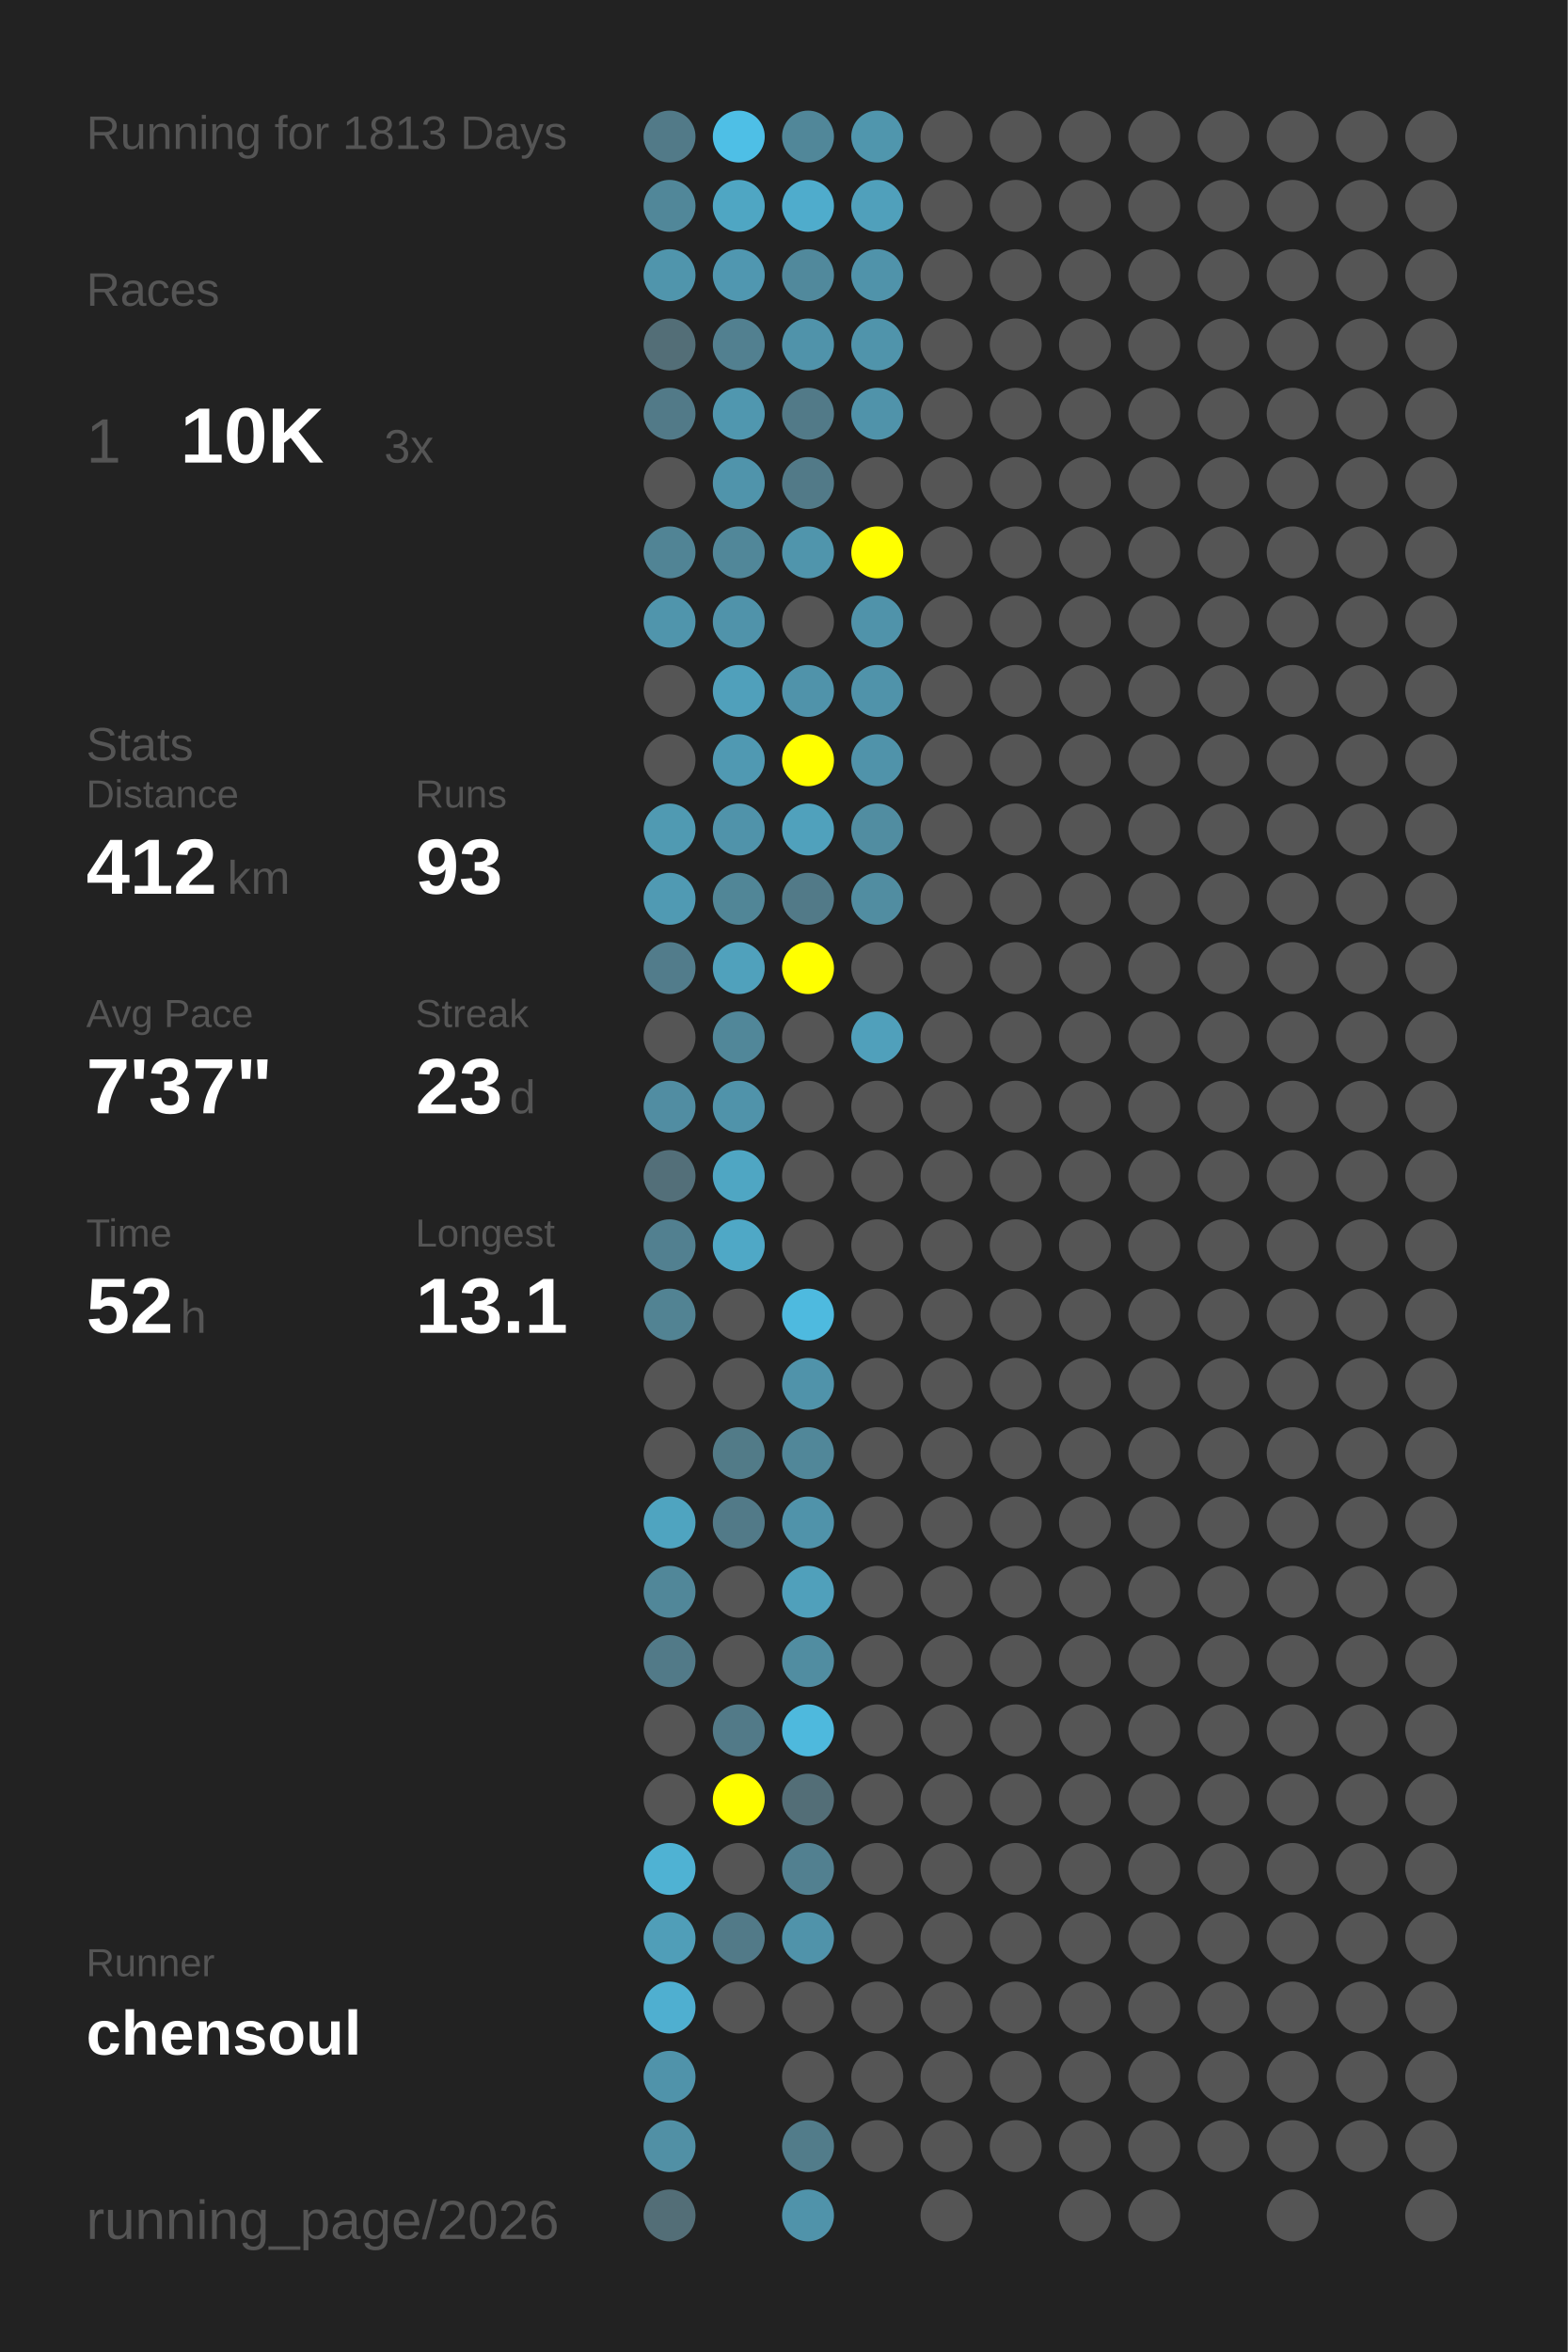
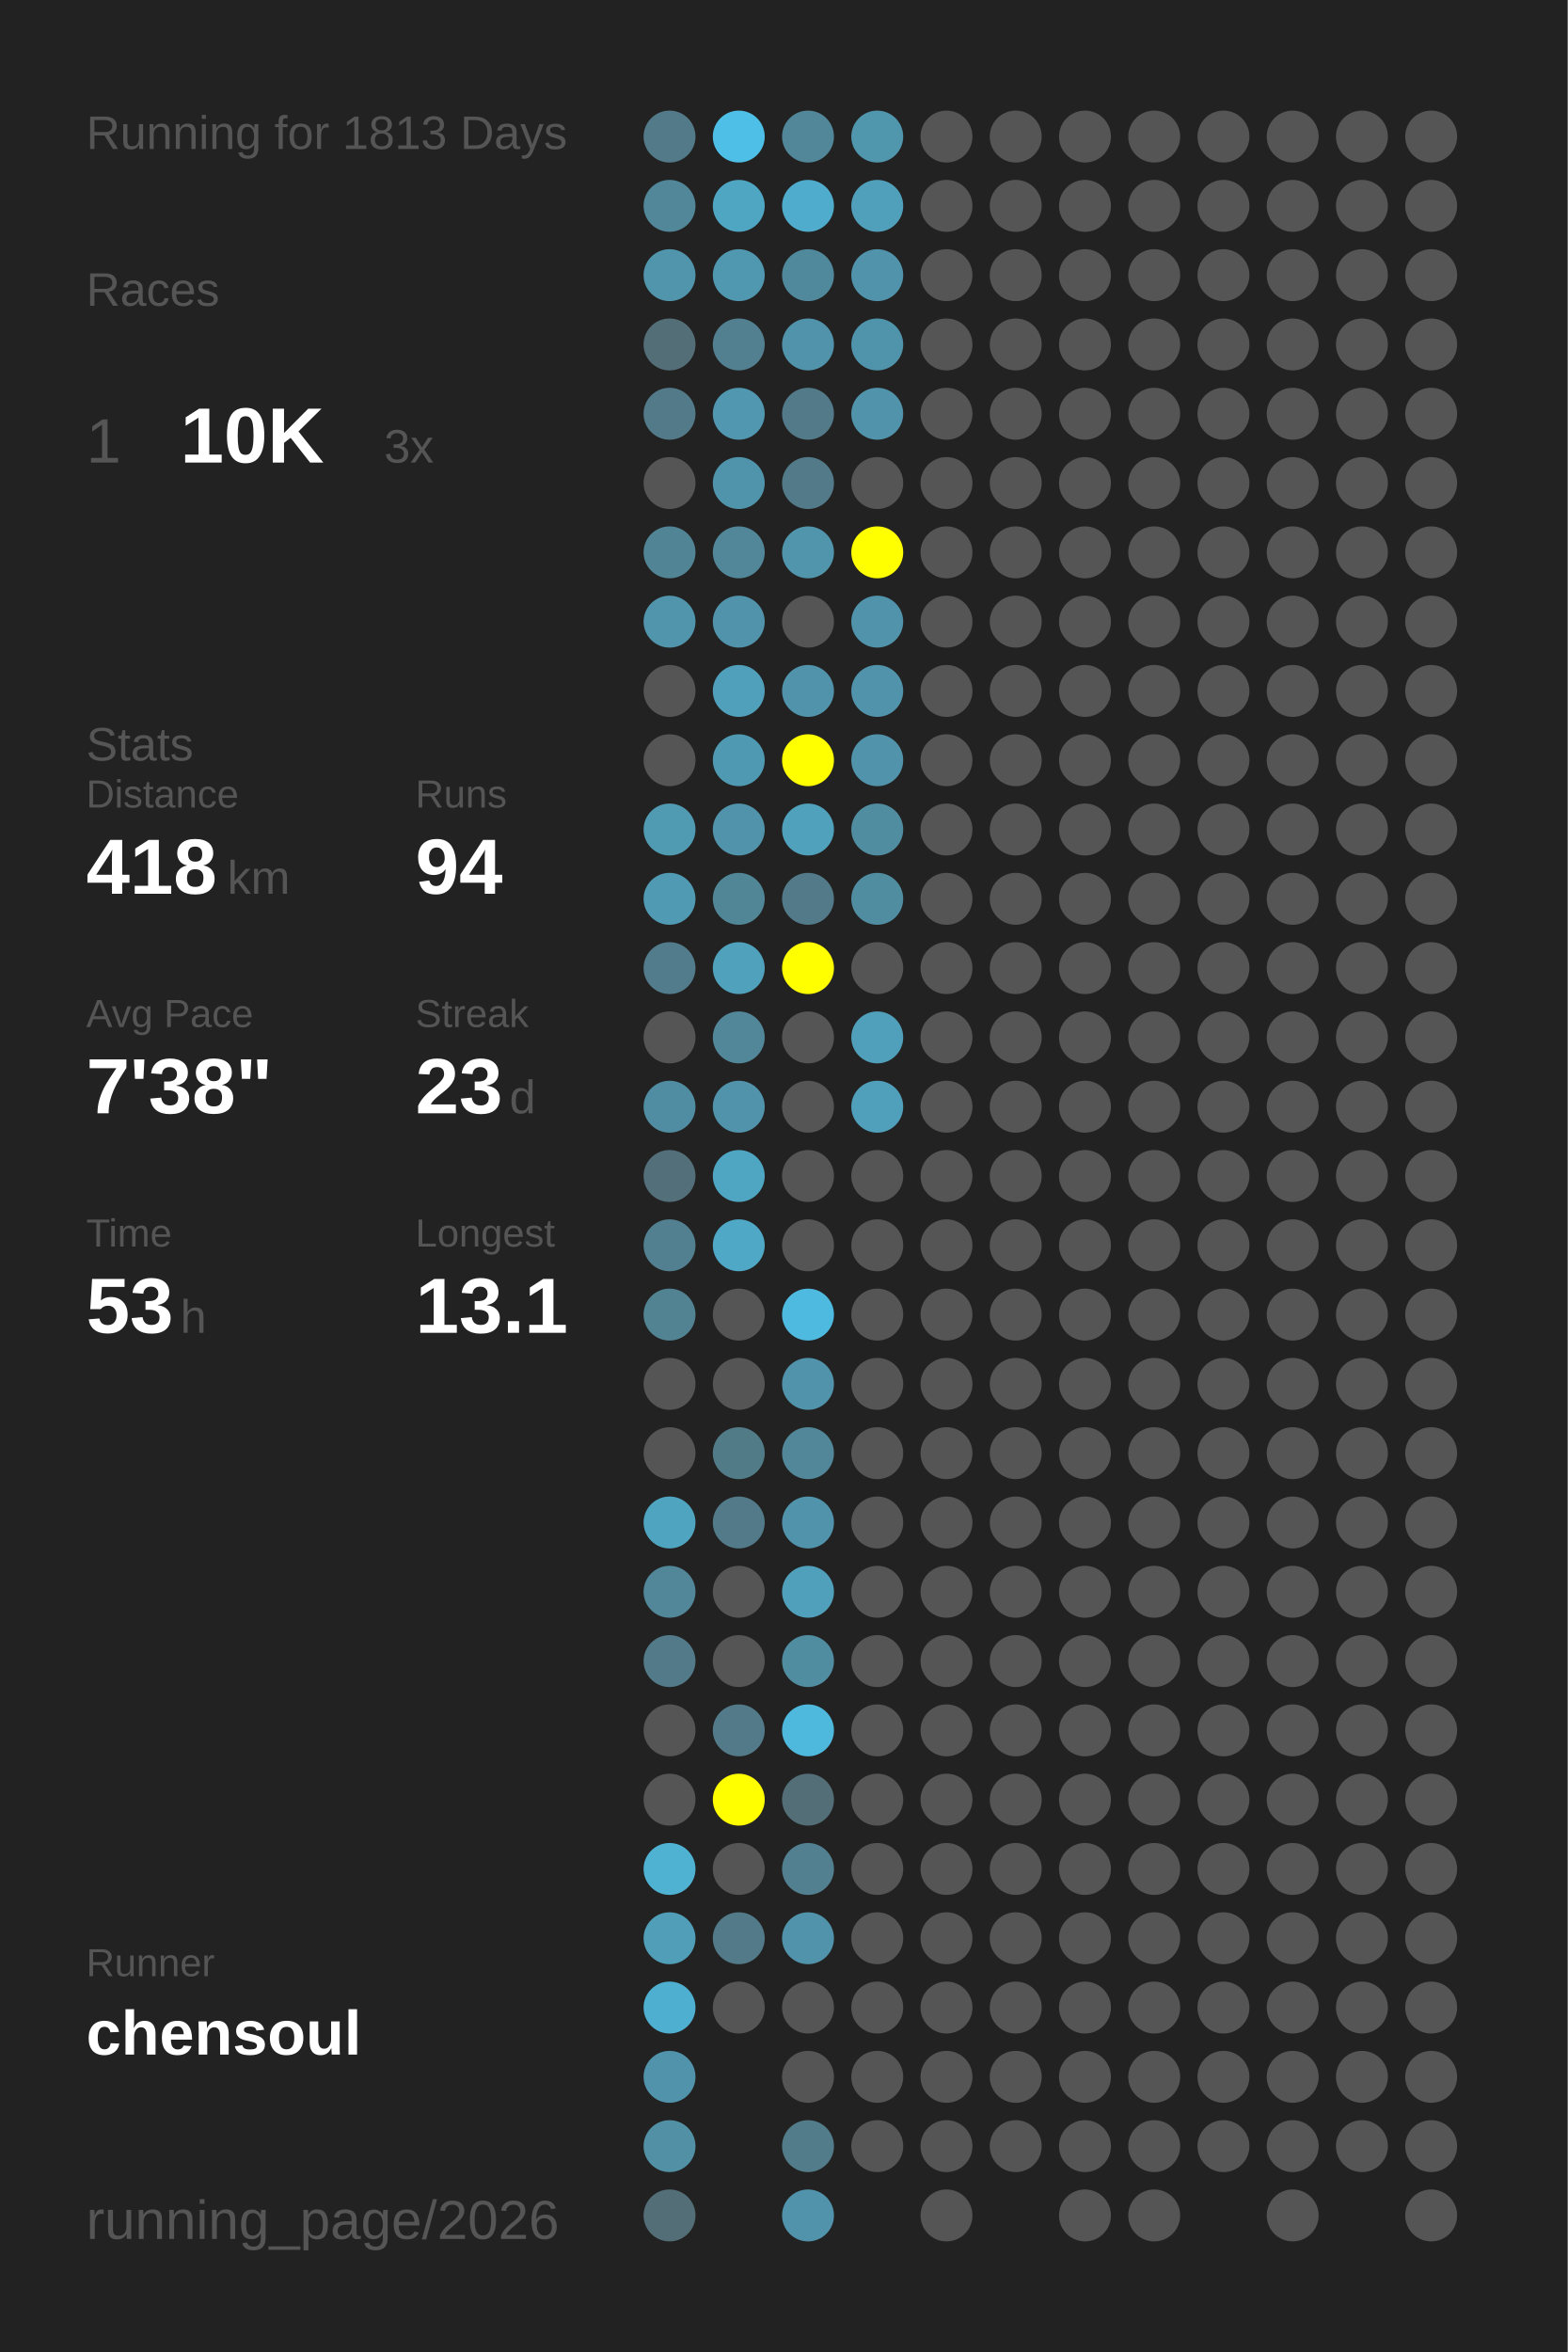
<svg xmlns="http://www.w3.org/2000/svg" baseProfile="full" height="300mm" version="1.1" viewBox="0,0,200,300" width="200mm">
  <defs />
  <rect fill="#222222" height="300" width="200" x="0" y="0" />
  <text fill="#555555" style="font-size:6px; font-family:Arial;" x="11" y="19">Running for 1813 Days</text>
  <text fill="#555555" style="font-size:6px; font-family:Arial;" x="11" y="39">Races</text>
  <text fill="#555555" style="font-size:8px; font-family:Arial;" x="11" y="59">1</text>
  <text fill="#FFFFFF" style="font-size:10px; font-family:Arial; font-weight:bold;" x="23" y="59">10K</text>
  <text fill="#555555" style="font-size:6px; font-family:Arial;" x="49" y="59">3x</text>
  <text fill="#555555" style="font-size:6px; font-family:Arial;" x="11" y="97">Stats</text>
  <text fill="#555555" style="font-size:5px; font-family:Arial;" x="11" y="103">Distance</text>
-   <text fill="#FFFFFF" style="font-size:10px; font-family:Arial; font-weight:bold;" x="11" y="114">412</text>
+   <text fill="#FFFFFF" style="font-size:10px; font-family:Arial; font-weight:bold;" x="11" y="114">418</text>
  <text fill="#555555" style="font-size:6px; font-family:Arial;" x="29" y="114">km</text>
  <text fill="#555555" style="font-size:5px; font-family:Arial;" x="53" y="103">Runs</text>
-   <text fill="#FFFFFF" style="font-size:10px; font-family:Arial; font-weight:bold;" x="53" y="114">93</text>
+   <text fill="#FFFFFF" style="font-size:10px; font-family:Arial; font-weight:bold;" x="53" y="114">94</text>
  <text fill="#555555" style="font-size:5px; font-family:Arial;" x="11" y="131">Avg Pace</text>
-   <text fill="#FFFFFF" style="font-size:10px; font-family:Arial; font-weight:bold;" x="11" y="142">7'37"</text>
+   <text fill="#FFFFFF" style="font-size:10px; font-family:Arial; font-weight:bold;" x="11" y="142">7'38"</text>
  <text fill="#555555" style="font-size:5px; font-family:Arial;" x="53" y="131">Streak</text>
  <text fill="#FFFFFF" style="font-size:10px; font-family:Arial; font-weight:bold;" x="53" y="142">23</text>
  <text fill="#555555" style="font-size:6px; font-family:Arial;" x="65" y="142">d</text>
  <text fill="#555555" style="font-size:5px; font-family:Arial;" x="11" y="159">Time</text>
-   <text fill="#FFFFFF" style="font-size:10px; font-family:Arial; font-weight:bold;" x="11" y="170">52</text>
+   <text fill="#FFFFFF" style="font-size:10px; font-family:Arial; font-weight:bold;" x="11" y="170">53</text>
  <text fill="#555555" style="font-size:6px; font-family:Arial;" x="23" y="170">h</text>
  <text fill="#555555" style="font-size:5px; font-family:Arial;" x="53" y="159">Longest</text>
  <text fill="#FFFFFF" style="font-size:10px; font-family:Arial; font-weight:bold;" x="53" y="170">13.1</text>
  <text fill="#555555" style="font-size:5px; font-family:Arial;" x="11" y="252.065">Runner</text>
  <text fill="#FFFFFF" style="font-size:8px; font-family:Arial; font-weight:bold;" x="11" y="262.065">chensoul</text>
  <text fill="#555555" style="font-size:7px; font-family:Arial;" x="11" y="285.581">running_page/2026</text>
  <circle cx="85.417" cy="17.419" fill="#527a88" r="3.312" />
  <circle cx="85.417" cy="26.258" fill="#518799" r="3.312" />
  <circle cx="85.417" cy="35.097" fill="#5095ac" r="3.312" />
  <circle cx="85.417" cy="43.935" fill="#536e77" r="3.312" />
  <circle cx="85.417" cy="52.774" fill="#527a88" r="3.312" />
  <circle cx="85.417" cy="61.613" fill="#555555" r="3.312" />
  <circle cx="85.417" cy="70.452" fill="#518495" r="3.312" />
  <circle cx="85.417" cy="79.29" fill="#5095ac" r="3.312" />
  <circle cx="85.417" cy="88.129" fill="#555555" r="3.312" />
  <circle cx="85.417" cy="96.968" fill="#555555" r="3.312" />
  <circle cx="85.417" cy="105.806" fill="#509ab2" r="3.312" />
  <circle cx="85.417" cy="114.645" fill="#509ab3" r="3.312" />
  <circle cx="85.417" cy="123.484" fill="#527c8b" r="3.312" />
  <circle cx="85.417" cy="132.323" fill="#555555" r="3.312" />
  <circle cx="85.417" cy="141.161" fill="#518da2" r="3.312" />
  <circle cx="85.417" cy="150" fill="#536f79" r="3.312" />
  <circle cx="85.417" cy="158.839" fill="#528090" r="3.312" />
  <circle cx="85.417" cy="167.677" fill="#528393" r="3.312" />
  <circle cx="85.417" cy="176.516" fill="#555555" r="3.312" />
  <circle cx="85.417" cy="185.355" fill="#555555" r="3.312" />
  <circle cx="85.417" cy="194.194" fill="#4fa4c0" r="3.312" />
  <circle cx="85.417" cy="203.032" fill="#518799" r="3.312" />
  <circle cx="85.417" cy="211.871" fill="#527a88" r="3.312" />
  <circle cx="85.417" cy="220.71" fill="#555555" r="3.312" />
  <circle cx="85.417" cy="229.548" fill="#555555" r="3.312" />
  <circle cx="85.417" cy="238.387" fill="#4fb2d3" r="3.312" />
  <circle cx="85.417" cy="247.226" fill="#509eb8" r="3.312" />
  <circle cx="85.417" cy="256.065" fill="#4fafd0" r="3.312" />
  <circle cx="85.417" cy="264.903" fill="#5093aa" r="3.312" />
  <circle cx="85.417" cy="273.742" fill="#5190a5" r="3.312" />
  <circle cx="85.417" cy="282.581" fill="#536e77" r="3.312" />
  <circle cx="94.25" cy="17.419" fill="#4ebfe6" r="3.312" />
  <circle cx="94.25" cy="26.258" fill="#4fa6c3" r="3.312" />
  <circle cx="94.25" cy="35.097" fill="#5097b0" r="3.312" />
  <circle cx="94.25" cy="43.935" fill="#528090" r="3.312" />
  <circle cx="94.25" cy="52.774" fill="#5097af" r="3.312" />
  <circle cx="94.25" cy="61.613" fill="#5094ab" r="3.312" />
  <circle cx="94.25" cy="70.452" fill="#518799" r="3.312" />
  <circle cx="94.25" cy="79.29" fill="#5093aa" r="3.312" />
  <circle cx="94.25" cy="88.129" fill="#50a0bb" r="3.312" />
  <circle cx="94.25" cy="96.968" fill="#5099b2" r="3.312" />
  <circle cx="94.25" cy="105.806" fill="#5093aa" r="3.312" />
  <circle cx="94.25" cy="114.645" fill="#518697" r="3.312" />
  <circle cx="94.25" cy="123.484" fill="#50a1bc" r="3.312" />
  <circle cx="94.25" cy="132.323" fill="#518799" r="3.312" />
  <circle cx="94.25" cy="141.161" fill="#5093aa" r="3.312" />
  <circle cx="94.25" cy="150" fill="#4fa6c3" r="3.312" />
  <circle cx="94.25" cy="158.839" fill="#4fa8c6" r="3.312" />
  <circle cx="94.25" cy="167.677" fill="#555555" r="3.312" />
  <circle cx="94.25" cy="176.516" fill="#555555" r="3.312" />
  <circle cx="94.25" cy="185.355" fill="#527b88" r="3.312" />
  <circle cx="94.25" cy="194.194" fill="#527a88" r="3.312" />
  <circle cx="94.25" cy="203.032" fill="#555555" r="3.312" />
  <circle cx="94.25" cy="211.871" fill="#555555" r="3.312" />
  <circle cx="94.25" cy="220.71" fill="#527a88" r="3.312" />
  <circle cx="94.25" cy="229.548" fill="#FFFF00" r="3.312" />
  <circle cx="94.25" cy="238.387" fill="#555555" r="3.312" />
  <circle cx="94.25" cy="247.226" fill="#527a88" r="3.312" />
  <circle cx="94.25" cy="256.065" fill="#555555" r="3.312" />
  <circle cx="103.083" cy="17.419" fill="#518799" r="3.312" />
  <circle cx="103.083" cy="26.258" fill="#4faccc" r="3.312" />
  <circle cx="103.083" cy="35.097" fill="#51899c" r="3.312" />
  <circle cx="103.083" cy="43.935" fill="#5093aa" r="3.312" />
  <circle cx="103.083" cy="52.774" fill="#527a88" r="3.312" />
  <circle cx="103.083" cy="61.613" fill="#527a88" r="3.312" />
  <circle cx="103.083" cy="70.452" fill="#5095ac" r="3.312" />
  <circle cx="103.083" cy="79.29" fill="#555555" r="3.312" />
  <circle cx="103.083" cy="88.129" fill="#5093aa" r="3.312" />
  <circle cx="103.083" cy="96.968" fill="#FFFF00" r="3.312" />
  <circle cx="103.083" cy="105.806" fill="#50a1bc" r="3.312" />
  <circle cx="103.083" cy="114.645" fill="#527a88" r="3.312" />
  <circle cx="103.083" cy="123.484" fill="#FFFF00" r="3.312" />
  <circle cx="103.083" cy="132.323" fill="#555555" r="3.312" />
  <circle cx="103.083" cy="141.161" fill="#555555" r="3.312" />
  <circle cx="103.083" cy="150" fill="#555555" r="3.312" />
  <circle cx="103.083" cy="158.839" fill="#555555" r="3.312" />
  <circle cx="103.083" cy="167.677" fill="#4ebadf" r="3.312" />
  <circle cx="103.083" cy="176.516" fill="#5093aa" r="3.312" />
  <circle cx="103.083" cy="185.355" fill="#518799" r="3.312" />
  <circle cx="103.083" cy="194.194" fill="#5093aa" r="3.312" />
  <circle cx="103.083" cy="203.032" fill="#50a0bb" r="3.312" />
  <circle cx="103.083" cy="211.871" fill="#518da1" r="3.312" />
  <circle cx="103.083" cy="220.71" fill="#4eb9dd" r="3.312" />
  <circle cx="103.083" cy="229.548" fill="#536e77" r="3.312" />
  <circle cx="103.083" cy="238.387" fill="#528090" r="3.312" />
  <circle cx="103.083" cy="247.226" fill="#5093aa" r="3.312" />
  <circle cx="103.083" cy="256.065" fill="#555555" r="3.312" />
  <circle cx="103.083" cy="264.903" fill="#555555" r="3.312" />
  <circle cx="103.083" cy="273.742" fill="#527c8a" r="3.312" />
  <circle cx="103.083" cy="282.581" fill="#5093aa" r="3.312" />
  <circle cx="111.917" cy="17.419" fill="#5096ad" r="3.312" />
  <circle cx="111.917" cy="26.258" fill="#50a0bb" r="3.312" />
  <circle cx="111.917" cy="35.097" fill="#5093aa" r="3.312" />
  <circle cx="111.917" cy="43.935" fill="#5094ab" r="3.312" />
  <circle cx="111.917" cy="52.774" fill="#5093aa" r="3.312" />
  <circle cx="111.917" cy="61.613" fill="#555555" r="3.312" />
  <circle cx="111.917" cy="70.452" fill="#FFFF00" r="3.312" />
  <circle cx="111.917" cy="79.29" fill="#5093aa" r="3.312" />
  <circle cx="111.917" cy="88.129" fill="#5093aa" r="3.312" />
  <circle cx="111.917" cy="96.968" fill="#5093aa" r="3.312" />
  <circle cx="111.917" cy="105.806" fill="#518da1" r="3.312" />
  <circle cx="111.917" cy="114.645" fill="#518da1" r="3.312" />
  <circle cx="111.917" cy="123.484" fill="#555555" r="3.312" />
  <circle cx="111.917" cy="132.323" fill="#50a0bb" r="3.312" />
-   <circle cx="111.917" cy="141.161" fill="#555555" r="3.312" />
+   <circle cx="111.917" cy="141.161" fill="#50a0bb" r="3.312" />
  <circle cx="111.917" cy="150" fill="#555555" r="3.312" />
  <circle cx="111.917" cy="158.839" fill="#555555" r="3.312" />
  <circle cx="111.917" cy="167.677" fill="#555555" r="3.312" />
  <circle cx="111.917" cy="176.516" fill="#555555" r="3.312" />
  <circle cx="111.917" cy="185.355" fill="#555555" r="3.312" />
  <circle cx="111.917" cy="194.194" fill="#555555" r="3.312" />
  <circle cx="111.917" cy="203.032" fill="#555555" r="3.312" />
  <circle cx="111.917" cy="211.871" fill="#555555" r="3.312" />
  <circle cx="111.917" cy="220.71" fill="#555555" r="3.312" />
  <circle cx="111.917" cy="229.548" fill="#555555" r="3.312" />
  <circle cx="111.917" cy="238.387" fill="#555555" r="3.312" />
  <circle cx="111.917" cy="247.226" fill="#555555" r="3.312" />
  <circle cx="111.917" cy="256.065" fill="#555555" r="3.312" />
  <circle cx="111.917" cy="264.903" fill="#555555" r="3.312" />
  <circle cx="111.917" cy="273.742" fill="#555555" r="3.312" />
  <circle cx="120.75" cy="17.419" fill="#555555" r="3.312" />
  <circle cx="120.75" cy="26.258" fill="#555555" r="3.312" />
  <circle cx="120.75" cy="35.097" fill="#555555" r="3.312" />
  <circle cx="120.75" cy="43.935" fill="#555555" r="3.312" />
  <circle cx="120.75" cy="52.774" fill="#555555" r="3.312" />
  <circle cx="120.75" cy="61.613" fill="#555555" r="3.312" />
  <circle cx="120.75" cy="70.452" fill="#555555" r="3.312" />
  <circle cx="120.75" cy="79.29" fill="#555555" r="3.312" />
  <circle cx="120.75" cy="88.129" fill="#555555" r="3.312" />
  <circle cx="120.75" cy="96.968" fill="#555555" r="3.312" />
  <circle cx="120.75" cy="105.806" fill="#555555" r="3.312" />
  <circle cx="120.75" cy="114.645" fill="#555555" r="3.312" />
  <circle cx="120.75" cy="123.484" fill="#555555" r="3.312" />
  <circle cx="120.75" cy="132.323" fill="#555555" r="3.312" />
  <circle cx="120.75" cy="141.161" fill="#555555" r="3.312" />
  <circle cx="120.75" cy="150" fill="#555555" r="3.312" />
  <circle cx="120.75" cy="158.839" fill="#555555" r="3.312" />
  <circle cx="120.75" cy="167.677" fill="#555555" r="3.312" />
  <circle cx="120.75" cy="176.516" fill="#555555" r="3.312" />
  <circle cx="120.75" cy="185.355" fill="#555555" r="3.312" />
  <circle cx="120.75" cy="194.194" fill="#555555" r="3.312" />
  <circle cx="120.75" cy="203.032" fill="#555555" r="3.312" />
  <circle cx="120.75" cy="211.871" fill="#555555" r="3.312" />
  <circle cx="120.75" cy="220.71" fill="#555555" r="3.312" />
  <circle cx="120.75" cy="229.548" fill="#555555" r="3.312" />
  <circle cx="120.75" cy="238.387" fill="#555555" r="3.312" />
  <circle cx="120.75" cy="247.226" fill="#555555" r="3.312" />
  <circle cx="120.75" cy="256.065" fill="#555555" r="3.312" />
  <circle cx="120.75" cy="264.903" fill="#555555" r="3.312" />
  <circle cx="120.75" cy="273.742" fill="#555555" r="3.312" />
  <circle cx="120.75" cy="282.581" fill="#555555" r="3.312" />
  <circle cx="129.583" cy="17.419" fill="#555555" r="3.312" />
  <circle cx="129.583" cy="26.258" fill="#555555" r="3.312" />
  <circle cx="129.583" cy="35.097" fill="#555555" r="3.312" />
  <circle cx="129.583" cy="43.935" fill="#555555" r="3.312" />
  <circle cx="129.583" cy="52.774" fill="#555555" r="3.312" />
  <circle cx="129.583" cy="61.613" fill="#555555" r="3.312" />
  <circle cx="129.583" cy="70.452" fill="#555555" r="3.312" />
  <circle cx="129.583" cy="79.29" fill="#555555" r="3.312" />
  <circle cx="129.583" cy="88.129" fill="#555555" r="3.312" />
  <circle cx="129.583" cy="96.968" fill="#555555" r="3.312" />
  <circle cx="129.583" cy="105.806" fill="#555555" r="3.312" />
  <circle cx="129.583" cy="114.645" fill="#555555" r="3.312" />
  <circle cx="129.583" cy="123.484" fill="#555555" r="3.312" />
  <circle cx="129.583" cy="132.323" fill="#555555" r="3.312" />
  <circle cx="129.583" cy="141.161" fill="#555555" r="3.312" />
  <circle cx="129.583" cy="150" fill="#555555" r="3.312" />
  <circle cx="129.583" cy="158.839" fill="#555555" r="3.312" />
  <circle cx="129.583" cy="167.677" fill="#555555" r="3.312" />
  <circle cx="129.583" cy="176.516" fill="#555555" r="3.312" />
  <circle cx="129.583" cy="185.355" fill="#555555" r="3.312" />
  <circle cx="129.583" cy="194.194" fill="#555555" r="3.312" />
  <circle cx="129.583" cy="203.032" fill="#555555" r="3.312" />
  <circle cx="129.583" cy="211.871" fill="#555555" r="3.312" />
  <circle cx="129.583" cy="220.71" fill="#555555" r="3.312" />
  <circle cx="129.583" cy="229.548" fill="#555555" r="3.312" />
  <circle cx="129.583" cy="238.387" fill="#555555" r="3.312" />
  <circle cx="129.583" cy="247.226" fill="#555555" r="3.312" />
  <circle cx="129.583" cy="256.065" fill="#555555" r="3.312" />
  <circle cx="129.583" cy="264.903" fill="#555555" r="3.312" />
  <circle cx="129.583" cy="273.742" fill="#555555" r="3.312" />
  <circle cx="138.417" cy="17.419" fill="#555555" r="3.312" />
  <circle cx="138.417" cy="26.258" fill="#555555" r="3.312" />
  <circle cx="138.417" cy="35.097" fill="#555555" r="3.312" />
  <circle cx="138.417" cy="43.935" fill="#555555" r="3.312" />
  <circle cx="138.417" cy="52.774" fill="#555555" r="3.312" />
  <circle cx="138.417" cy="61.613" fill="#555555" r="3.312" />
  <circle cx="138.417" cy="70.452" fill="#555555" r="3.312" />
  <circle cx="138.417" cy="79.29" fill="#555555" r="3.312" />
  <circle cx="138.417" cy="88.129" fill="#555555" r="3.312" />
  <circle cx="138.417" cy="96.968" fill="#555555" r="3.312" />
  <circle cx="138.417" cy="105.806" fill="#555555" r="3.312" />
  <circle cx="138.417" cy="114.645" fill="#555555" r="3.312" />
  <circle cx="138.417" cy="123.484" fill="#555555" r="3.312" />
  <circle cx="138.417" cy="132.323" fill="#555555" r="3.312" />
  <circle cx="138.417" cy="141.161" fill="#555555" r="3.312" />
  <circle cx="138.417" cy="150" fill="#555555" r="3.312" />
  <circle cx="138.417" cy="158.839" fill="#555555" r="3.312" />
  <circle cx="138.417" cy="167.677" fill="#555555" r="3.312" />
  <circle cx="138.417" cy="176.516" fill="#555555" r="3.312" />
  <circle cx="138.417" cy="185.355" fill="#555555" r="3.312" />
  <circle cx="138.417" cy="194.194" fill="#555555" r="3.312" />
  <circle cx="138.417" cy="203.032" fill="#555555" r="3.312" />
  <circle cx="138.417" cy="211.871" fill="#555555" r="3.312" />
  <circle cx="138.417" cy="220.71" fill="#555555" r="3.312" />
  <circle cx="138.417" cy="229.548" fill="#555555" r="3.312" />
  <circle cx="138.417" cy="238.387" fill="#555555" r="3.312" />
  <circle cx="138.417" cy="247.226" fill="#555555" r="3.312" />
  <circle cx="138.417" cy="256.065" fill="#555555" r="3.312" />
  <circle cx="138.417" cy="264.903" fill="#555555" r="3.312" />
  <circle cx="138.417" cy="273.742" fill="#555555" r="3.312" />
  <circle cx="138.417" cy="282.581" fill="#555555" r="3.312" />
  <circle cx="147.25" cy="17.419" fill="#555555" r="3.312" />
  <circle cx="147.25" cy="26.258" fill="#555555" r="3.312" />
  <circle cx="147.25" cy="35.097" fill="#555555" r="3.312" />
  <circle cx="147.25" cy="43.935" fill="#555555" r="3.312" />
  <circle cx="147.25" cy="52.774" fill="#555555" r="3.312" />
  <circle cx="147.25" cy="61.613" fill="#555555" r="3.312" />
  <circle cx="147.25" cy="70.452" fill="#555555" r="3.312" />
  <circle cx="147.25" cy="79.29" fill="#555555" r="3.312" />
  <circle cx="147.25" cy="88.129" fill="#555555" r="3.312" />
  <circle cx="147.25" cy="96.968" fill="#555555" r="3.312" />
  <circle cx="147.25" cy="105.806" fill="#555555" r="3.312" />
  <circle cx="147.25" cy="114.645" fill="#555555" r="3.312" />
  <circle cx="147.25" cy="123.484" fill="#555555" r="3.312" />
  <circle cx="147.25" cy="132.323" fill="#555555" r="3.312" />
  <circle cx="147.25" cy="141.161" fill="#555555" r="3.312" />
  <circle cx="147.25" cy="150" fill="#555555" r="3.312" />
  <circle cx="147.25" cy="158.839" fill="#555555" r="3.312" />
  <circle cx="147.25" cy="167.677" fill="#555555" r="3.312" />
  <circle cx="147.25" cy="176.516" fill="#555555" r="3.312" />
  <circle cx="147.25" cy="185.355" fill="#555555" r="3.312" />
  <circle cx="147.25" cy="194.194" fill="#555555" r="3.312" />
  <circle cx="147.25" cy="203.032" fill="#555555" r="3.312" />
  <circle cx="147.25" cy="211.871" fill="#555555" r="3.312" />
  <circle cx="147.25" cy="220.71" fill="#555555" r="3.312" />
  <circle cx="147.25" cy="229.548" fill="#555555" r="3.312" />
  <circle cx="147.25" cy="238.387" fill="#555555" r="3.312" />
  <circle cx="147.25" cy="247.226" fill="#555555" r="3.312" />
  <circle cx="147.25" cy="256.065" fill="#555555" r="3.312" />
  <circle cx="147.25" cy="264.903" fill="#555555" r="3.312" />
  <circle cx="147.25" cy="273.742" fill="#555555" r="3.312" />
  <circle cx="147.25" cy="282.581" fill="#555555" r="3.312" />
  <circle cx="156.083" cy="17.419" fill="#555555" r="3.312" />
  <circle cx="156.083" cy="26.258" fill="#555555" r="3.312" />
  <circle cx="156.083" cy="35.097" fill="#555555" r="3.312" />
  <circle cx="156.083" cy="43.935" fill="#555555" r="3.312" />
  <circle cx="156.083" cy="52.774" fill="#555555" r="3.312" />
  <circle cx="156.083" cy="61.613" fill="#555555" r="3.312" />
  <circle cx="156.083" cy="70.452" fill="#555555" r="3.312" />
  <circle cx="156.083" cy="79.29" fill="#555555" r="3.312" />
  <circle cx="156.083" cy="88.129" fill="#555555" r="3.312" />
  <circle cx="156.083" cy="96.968" fill="#555555" r="3.312" />
  <circle cx="156.083" cy="105.806" fill="#555555" r="3.312" />
  <circle cx="156.083" cy="114.645" fill="#555555" r="3.312" />
  <circle cx="156.083" cy="123.484" fill="#555555" r="3.312" />
  <circle cx="156.083" cy="132.323" fill="#555555" r="3.312" />
  <circle cx="156.083" cy="141.161" fill="#555555" r="3.312" />
  <circle cx="156.083" cy="150" fill="#555555" r="3.312" />
  <circle cx="156.083" cy="158.839" fill="#555555" r="3.312" />
  <circle cx="156.083" cy="167.677" fill="#555555" r="3.312" />
  <circle cx="156.083" cy="176.516" fill="#555555" r="3.312" />
  <circle cx="156.083" cy="185.355" fill="#555555" r="3.312" />
  <circle cx="156.083" cy="194.194" fill="#555555" r="3.312" />
  <circle cx="156.083" cy="203.032" fill="#555555" r="3.312" />
  <circle cx="156.083" cy="211.871" fill="#555555" r="3.312" />
  <circle cx="156.083" cy="220.71" fill="#555555" r="3.312" />
  <circle cx="156.083" cy="229.548" fill="#555555" r="3.312" />
  <circle cx="156.083" cy="238.387" fill="#555555" r="3.312" />
  <circle cx="156.083" cy="247.226" fill="#555555" r="3.312" />
  <circle cx="156.083" cy="256.065" fill="#555555" r="3.312" />
  <circle cx="156.083" cy="264.903" fill="#555555" r="3.312" />
  <circle cx="156.083" cy="273.742" fill="#555555" r="3.312" />
  <circle cx="164.917" cy="17.419" fill="#555555" r="3.312" />
  <circle cx="164.917" cy="26.258" fill="#555555" r="3.312" />
  <circle cx="164.917" cy="35.097" fill="#555555" r="3.312" />
  <circle cx="164.917" cy="43.935" fill="#555555" r="3.312" />
  <circle cx="164.917" cy="52.774" fill="#555555" r="3.312" />
  <circle cx="164.917" cy="61.613" fill="#555555" r="3.312" />
  <circle cx="164.917" cy="70.452" fill="#555555" r="3.312" />
  <circle cx="164.917" cy="79.29" fill="#555555" r="3.312" />
  <circle cx="164.917" cy="88.129" fill="#555555" r="3.312" />
  <circle cx="164.917" cy="96.968" fill="#555555" r="3.312" />
  <circle cx="164.917" cy="105.806" fill="#555555" r="3.312" />
  <circle cx="164.917" cy="114.645" fill="#555555" r="3.312" />
  <circle cx="164.917" cy="123.484" fill="#555555" r="3.312" />
  <circle cx="164.917" cy="132.323" fill="#555555" r="3.312" />
  <circle cx="164.917" cy="141.161" fill="#555555" r="3.312" />
  <circle cx="164.917" cy="150" fill="#555555" r="3.312" />
  <circle cx="164.917" cy="158.839" fill="#555555" r="3.312" />
  <circle cx="164.917" cy="167.677" fill="#555555" r="3.312" />
  <circle cx="164.917" cy="176.516" fill="#555555" r="3.312" />
  <circle cx="164.917" cy="185.355" fill="#555555" r="3.312" />
  <circle cx="164.917" cy="194.194" fill="#555555" r="3.312" />
  <circle cx="164.917" cy="203.032" fill="#555555" r="3.312" />
  <circle cx="164.917" cy="211.871" fill="#555555" r="3.312" />
  <circle cx="164.917" cy="220.71" fill="#555555" r="3.312" />
  <circle cx="164.917" cy="229.548" fill="#555555" r="3.312" />
  <circle cx="164.917" cy="238.387" fill="#555555" r="3.312" />
  <circle cx="164.917" cy="247.226" fill="#555555" r="3.312" />
  <circle cx="164.917" cy="256.065" fill="#555555" r="3.312" />
  <circle cx="164.917" cy="264.903" fill="#555555" r="3.312" />
  <circle cx="164.917" cy="273.742" fill="#555555" r="3.312" />
  <circle cx="164.917" cy="282.581" fill="#555555" r="3.312" />
  <circle cx="173.75" cy="17.419" fill="#555555" r="3.312" />
  <circle cx="173.75" cy="26.258" fill="#555555" r="3.312" />
  <circle cx="173.75" cy="35.097" fill="#555555" r="3.312" />
  <circle cx="173.75" cy="43.935" fill="#555555" r="3.312" />
  <circle cx="173.75" cy="52.774" fill="#555555" r="3.312" />
  <circle cx="173.75" cy="61.613" fill="#555555" r="3.312" />
  <circle cx="173.75" cy="70.452" fill="#555555" r="3.312" />
  <circle cx="173.75" cy="79.29" fill="#555555" r="3.312" />
  <circle cx="173.75" cy="88.129" fill="#555555" r="3.312" />
  <circle cx="173.75" cy="96.968" fill="#555555" r="3.312" />
  <circle cx="173.75" cy="105.806" fill="#555555" r="3.312" />
  <circle cx="173.75" cy="114.645" fill="#555555" r="3.312" />
  <circle cx="173.75" cy="123.484" fill="#555555" r="3.312" />
  <circle cx="173.75" cy="132.323" fill="#555555" r="3.312" />
  <circle cx="173.75" cy="141.161" fill="#555555" r="3.312" />
  <circle cx="173.75" cy="150" fill="#555555" r="3.312" />
  <circle cx="173.75" cy="158.839" fill="#555555" r="3.312" />
  <circle cx="173.75" cy="167.677" fill="#555555" r="3.312" />
  <circle cx="173.75" cy="176.516" fill="#555555" r="3.312" />
  <circle cx="173.75" cy="185.355" fill="#555555" r="3.312" />
  <circle cx="173.75" cy="194.194" fill="#555555" r="3.312" />
  <circle cx="173.75" cy="203.032" fill="#555555" r="3.312" />
  <circle cx="173.75" cy="211.871" fill="#555555" r="3.312" />
  <circle cx="173.75" cy="220.71" fill="#555555" r="3.312" />
  <circle cx="173.75" cy="229.548" fill="#555555" r="3.312" />
  <circle cx="173.75" cy="238.387" fill="#555555" r="3.312" />
  <circle cx="173.75" cy="247.226" fill="#555555" r="3.312" />
  <circle cx="173.75" cy="256.065" fill="#555555" r="3.312" />
  <circle cx="173.75" cy="264.903" fill="#555555" r="3.312" />
  <circle cx="173.75" cy="273.742" fill="#555555" r="3.312" />
  <circle cx="182.583" cy="17.419" fill="#555555" r="3.312" />
  <circle cx="182.583" cy="26.258" fill="#555555" r="3.312" />
  <circle cx="182.583" cy="35.097" fill="#555555" r="3.312" />
  <circle cx="182.583" cy="43.935" fill="#555555" r="3.312" />
  <circle cx="182.583" cy="52.774" fill="#555555" r="3.312" />
  <circle cx="182.583" cy="61.613" fill="#555555" r="3.312" />
  <circle cx="182.583" cy="70.452" fill="#555555" r="3.312" />
  <circle cx="182.583" cy="79.29" fill="#555555" r="3.312" />
  <circle cx="182.583" cy="88.129" fill="#555555" r="3.312" />
  <circle cx="182.583" cy="96.968" fill="#555555" r="3.312" />
  <circle cx="182.583" cy="105.806" fill="#555555" r="3.312" />
  <circle cx="182.583" cy="114.645" fill="#555555" r="3.312" />
  <circle cx="182.583" cy="123.484" fill="#555555" r="3.312" />
  <circle cx="182.583" cy="132.323" fill="#555555" r="3.312" />
  <circle cx="182.583" cy="141.161" fill="#555555" r="3.312" />
  <circle cx="182.583" cy="150" fill="#555555" r="3.312" />
  <circle cx="182.583" cy="158.839" fill="#555555" r="3.312" />
  <circle cx="182.583" cy="167.677" fill="#555555" r="3.312" />
  <circle cx="182.583" cy="176.516" fill="#555555" r="3.312" />
  <circle cx="182.583" cy="185.355" fill="#555555" r="3.312" />
  <circle cx="182.583" cy="194.194" fill="#555555" r="3.312" />
  <circle cx="182.583" cy="203.032" fill="#555555" r="3.312" />
  <circle cx="182.583" cy="211.871" fill="#555555" r="3.312" />
  <circle cx="182.583" cy="220.71" fill="#555555" r="3.312" />
  <circle cx="182.583" cy="229.548" fill="#555555" r="3.312" />
  <circle cx="182.583" cy="238.387" fill="#555555" r="3.312" />
  <circle cx="182.583" cy="247.226" fill="#555555" r="3.312" />
  <circle cx="182.583" cy="256.065" fill="#555555" r="3.312" />
  <circle cx="182.583" cy="264.903" fill="#555555" r="3.312" />
  <circle cx="182.583" cy="273.742" fill="#555555" r="3.312" />
  <circle cx="182.583" cy="282.581" fill="#555555" r="3.312" />
</svg>
